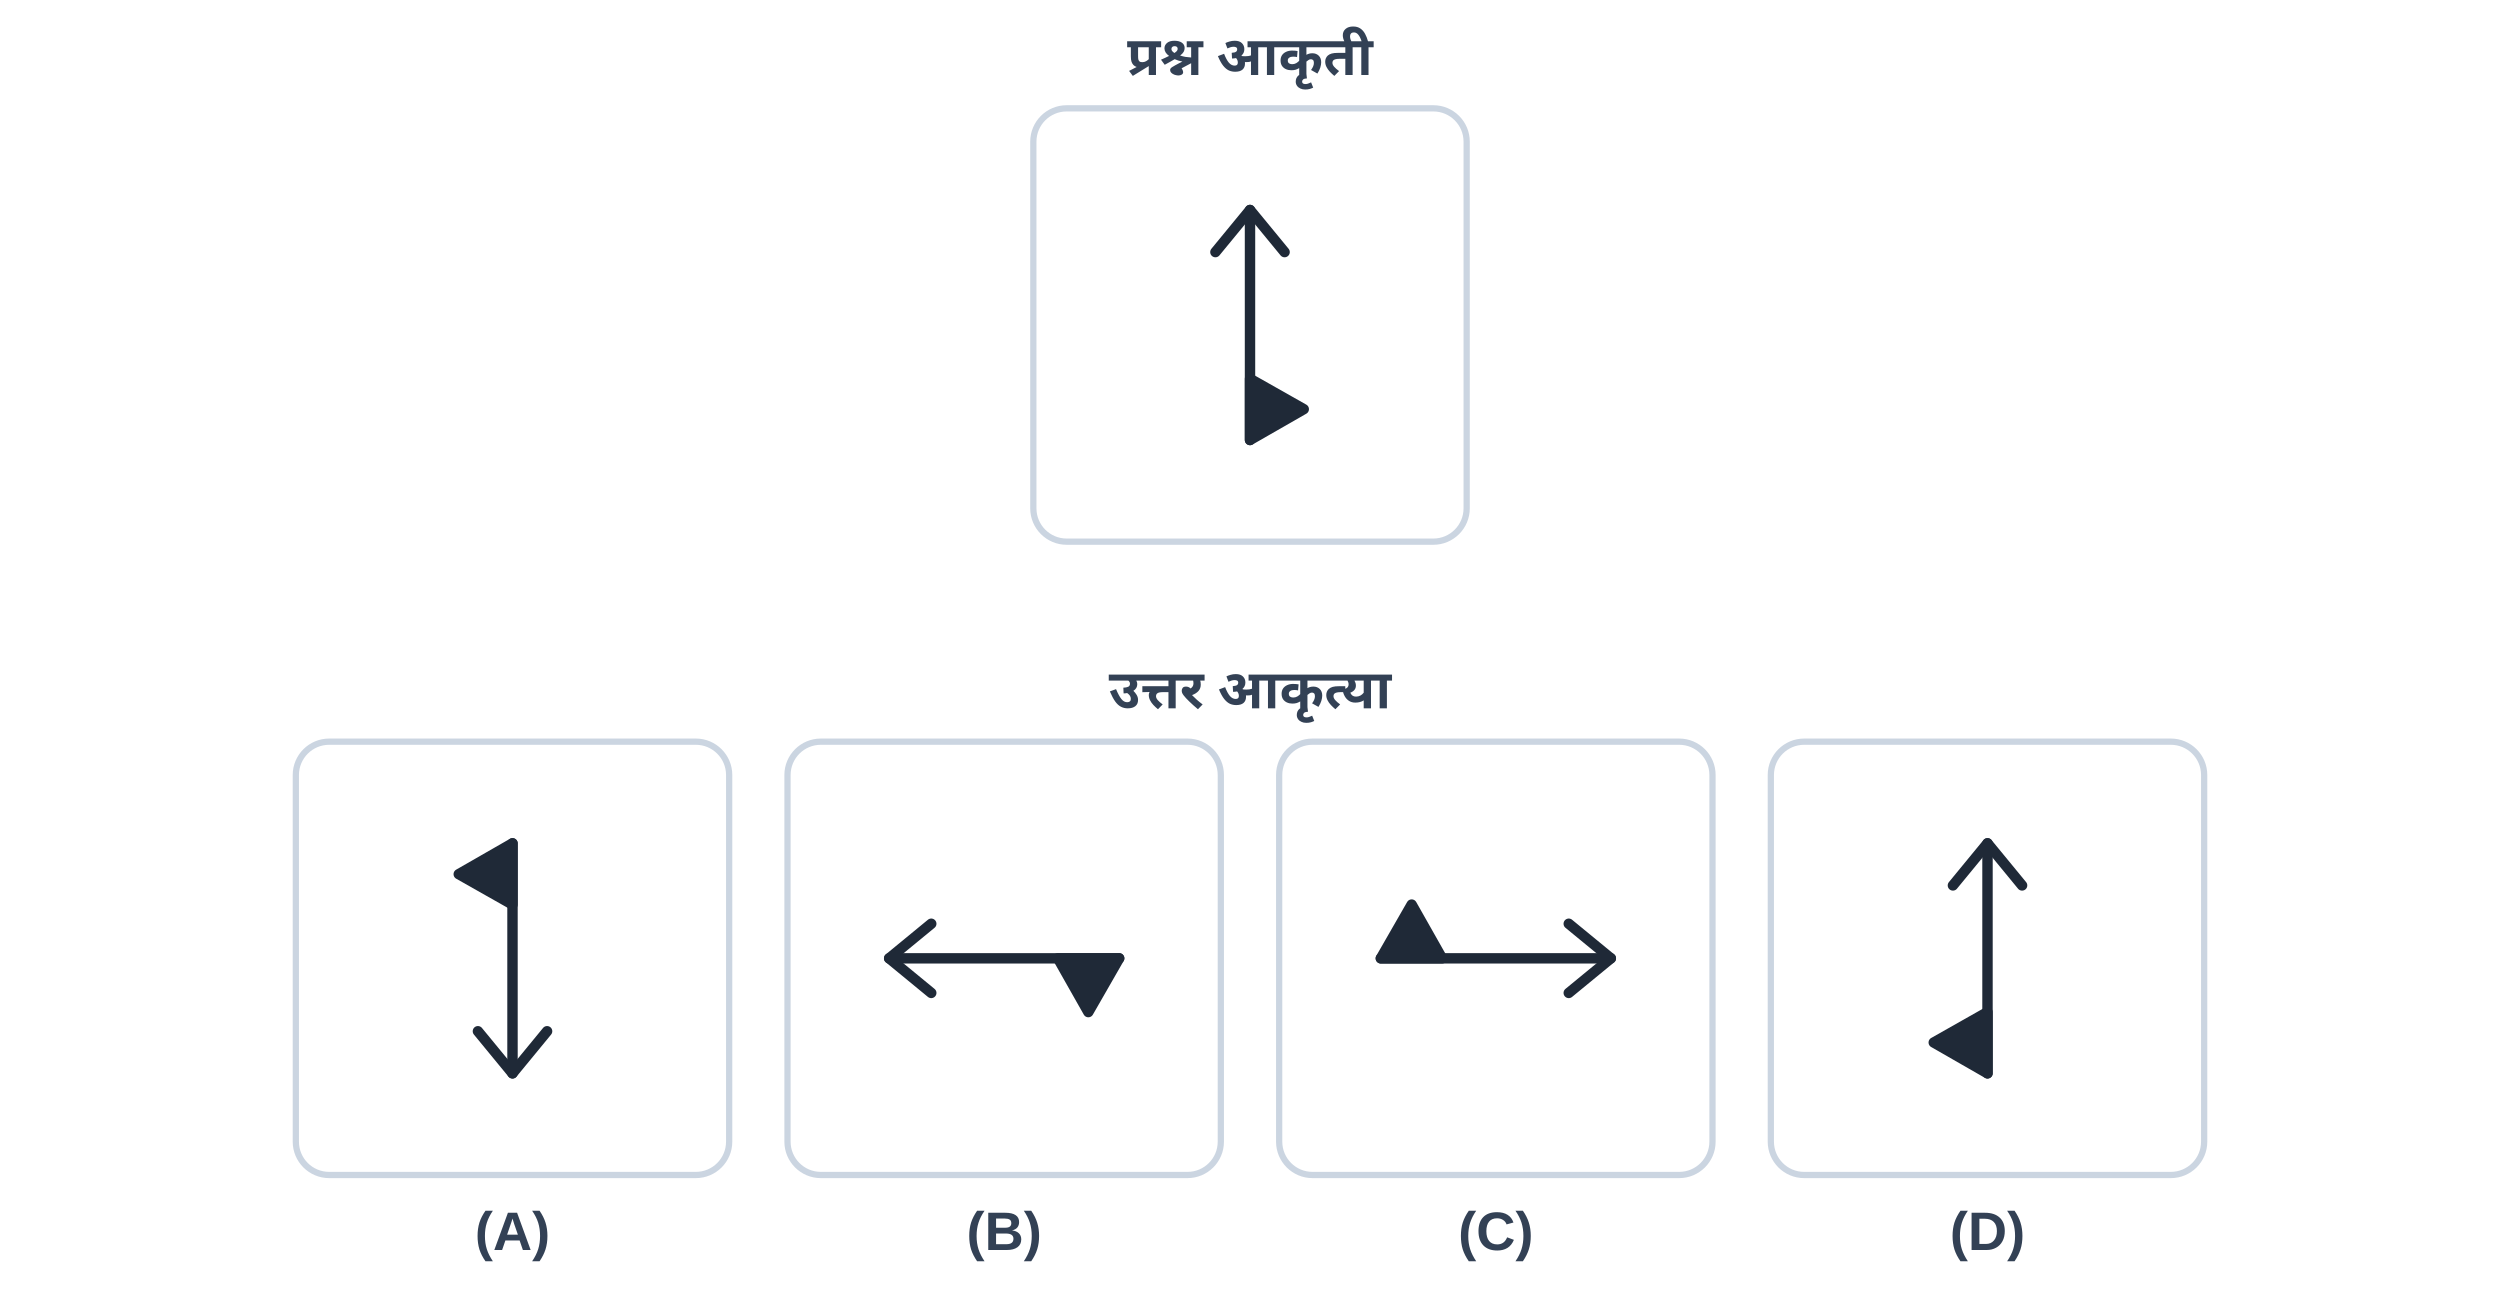
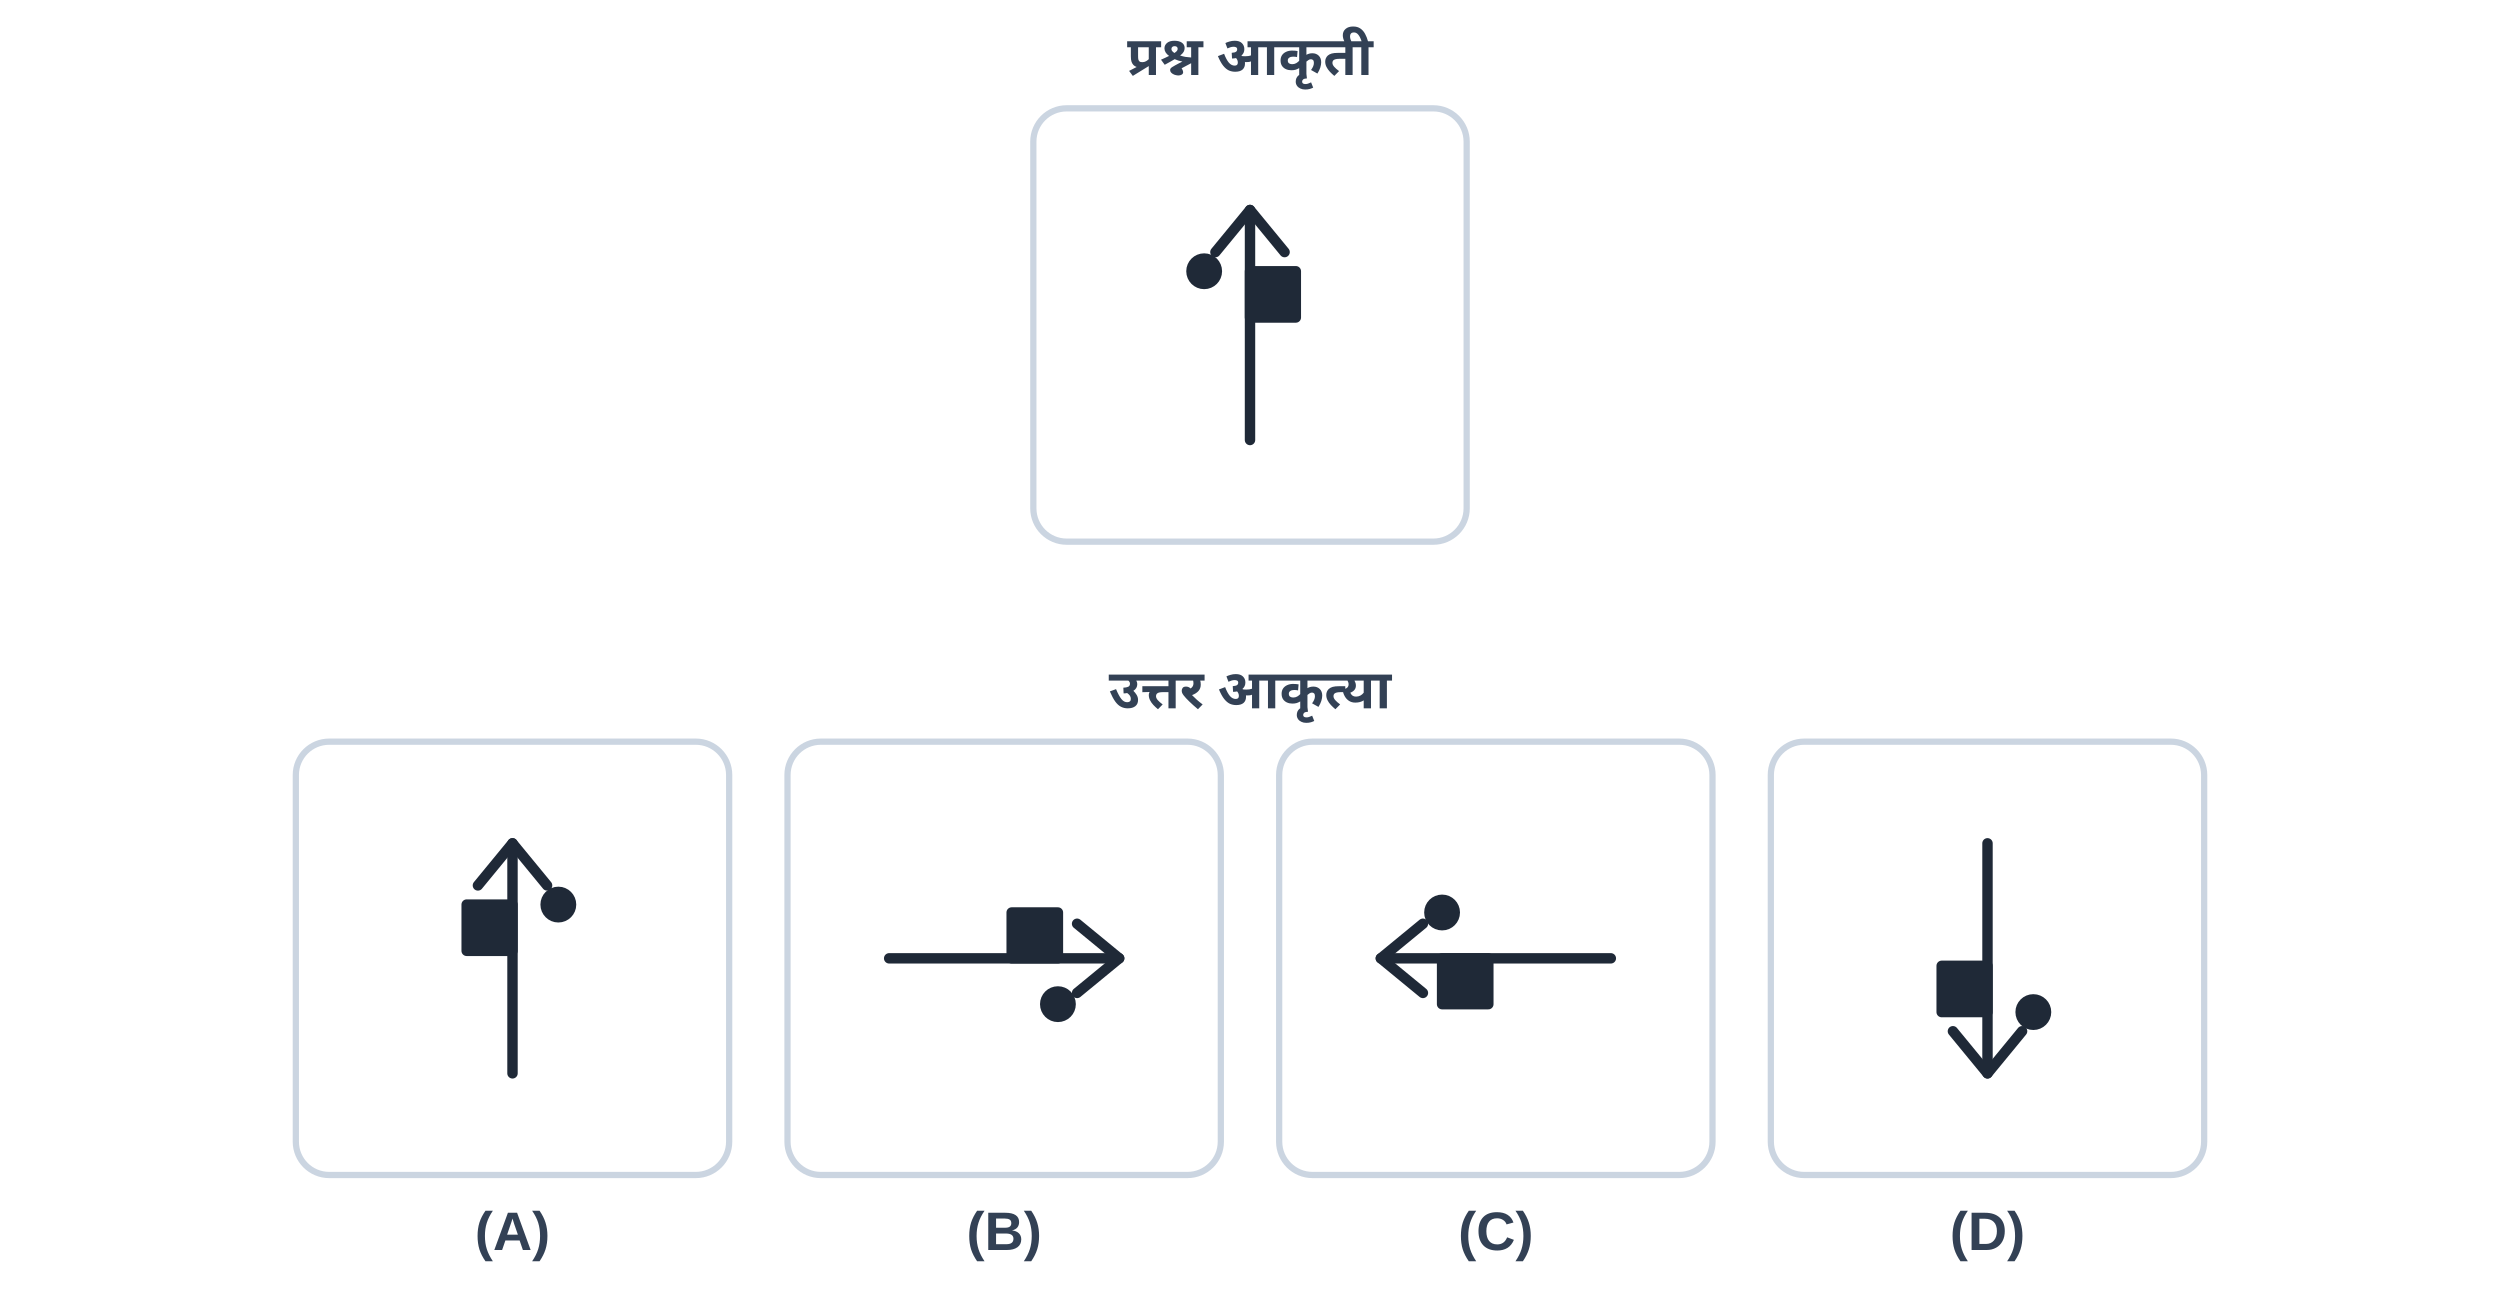
<svg xmlns="http://www.w3.org/2000/svg" viewBox="0 0 600 312" width="600" height="312">
  <rect width="600" height="312" fill="#ffffff" />
  <text x="300" y="18" font-family="Arial, Nirmala UI, Noto Sans Devanagari, Mangal, sans-serif" font-size="13" font-weight="700" fill="#334155" text-anchor="middle">प्रश्न आकृती</text>
  <rect x="248" y="26" width="104" height="104" rx="8" fill="#fff" stroke="#cbd5e1" stroke-width="1.5" />
  <polyline points="300,105.6 300,50.4" fill="none" stroke="#1f2937" stroke-width="2.5" stroke-linejoin="round" stroke-linecap="round" />
  <polyline points="291.7,60.5 300,50.4 308.3,60.5" fill="none" stroke="#1f2937" stroke-width="2.5" stroke-linejoin="round" stroke-linecap="round" />
-   <polygon points="300,105.6 312.9,98.2 300,90.9" fill="#1f2937" stroke="#1f2937" stroke-width="2.5" stroke-linejoin="round" stroke-linecap="round" />
+   <polygon points="300,65.1 311,65.1 311,76.2 300,76.2" fill="#1f2937" stroke="#1f2937" stroke-width="2.5" stroke-linejoin="round" stroke-linecap="round" />
+   <circle cx="289" cy="65.1" r="3.2" fill="#1f2937" stroke="#1f2937" stroke-width="2.2" />
  <text x="300" y="170" font-family="Arial, Nirmala UI, Noto Sans Devanagari, Mangal, sans-serif" font-size="13" font-weight="700" fill="#334155" text-anchor="middle">उत्तर आकृत्या</text>
  <rect x="71" y="178" width="104" height="104" rx="8" fill="#fff" stroke="#cbd5e1" stroke-width="1.5" />
-   <polyline points="123,202.4 123,257.6" fill="none" stroke="#1f2937" stroke-width="2.5" stroke-linejoin="round" stroke-linecap="round" />
-   <polyline points="131.3,247.5 123,257.6 114.7,247.5" fill="none" stroke="#1f2937" stroke-width="2.5" stroke-linejoin="round" stroke-linecap="round" />
-   <polygon points="123,202.4 110.1,209.8 123,217.1" fill="#1f2937" stroke="#1f2937" stroke-width="2.5" stroke-linejoin="round" stroke-linecap="round" />
+   <polyline points="123,257.6 123,202.4" fill="none" stroke="#1f2937" stroke-width="2.5" stroke-linejoin="round" stroke-linecap="round" />
+   <polyline points="131.3,212.5 123,202.4 114.7,212.5" fill="none" stroke="#1f2937" stroke-width="2.5" stroke-linejoin="round" stroke-linecap="round" />
+   <polygon points="123,217.1 112,217.1 112,228.2 123,228.2" fill="#1f2937" stroke="#1f2937" stroke-width="2.5" stroke-linejoin="round" stroke-linecap="round" />
+   <circle cx="134" cy="217.1" r="3.2" fill="#1f2937" stroke="#1f2937" stroke-width="2.2" />
  <text x="123" y="300" font-family="Arial, Nirmala UI, Noto Sans Devanagari, Mangal, sans-serif" font-size="13" font-weight="600" fill="#334155" text-anchor="middle">(A)</text>
  <rect x="189" y="178" width="104" height="104" rx="8" fill="#fff" stroke="#cbd5e1" stroke-width="1.5" />
-   <polyline points="268.6,230 213.4,230" fill="none" stroke="#1f2937" stroke-width="2.5" stroke-linejoin="round" stroke-linecap="round" />
-   <polyline points="223.5,221.7 213.4,230 223.5,238.3" fill="none" stroke="#1f2937" stroke-width="2.5" stroke-linejoin="round" stroke-linecap="round" />
-   <polygon points="268.6,230 261.2,242.9 253.9,230" fill="#1f2937" stroke="#1f2937" stroke-width="2.5" stroke-linejoin="round" stroke-linecap="round" />
+   <polyline points="213.4,230 268.6,230" fill="none" stroke="#1f2937" stroke-width="2.5" stroke-linejoin="round" stroke-linecap="round" />
+   <polyline points="258.5,238.3 268.6,230 258.5,221.7" fill="none" stroke="#1f2937" stroke-width="2.5" stroke-linejoin="round" stroke-linecap="round" />
+   <polygon points="253.9,230 253.9,219 242.8,219 242.8,230" fill="#1f2937" stroke="#1f2937" stroke-width="2.5" stroke-linejoin="round" stroke-linecap="round" />
+   <circle cx="253.9" cy="241" r="3.2" fill="#1f2937" stroke="#1f2937" stroke-width="2.2" />
  <text x="241" y="300" font-family="Arial, Nirmala UI, Noto Sans Devanagari, Mangal, sans-serif" font-size="13" font-weight="600" fill="#334155" text-anchor="middle">(B)</text>
  <rect x="307" y="178" width="104" height="104" rx="8" fill="#fff" stroke="#cbd5e1" stroke-width="1.5" />
-   <polyline points="331.4,230 386.6,230" fill="none" stroke="#1f2937" stroke-width="2.5" stroke-linejoin="round" stroke-linecap="round" />
-   <polyline points="376.5,238.3 386.6,230 376.5,221.7" fill="none" stroke="#1f2937" stroke-width="2.5" stroke-linejoin="round" stroke-linecap="round" />
-   <polygon points="331.4,230 338.8,217.1 346.1,230" fill="#1f2937" stroke="#1f2937" stroke-width="2.5" stroke-linejoin="round" stroke-linecap="round" />
+   <polyline points="386.6,230 331.4,230" fill="none" stroke="#1f2937" stroke-width="2.5" stroke-linejoin="round" stroke-linecap="round" />
+   <polyline points="341.5,221.7 331.4,230 341.5,238.3" fill="none" stroke="#1f2937" stroke-width="2.5" stroke-linejoin="round" stroke-linecap="round" />
+   <polygon points="346.1,230 346.1,241 357.2,241 357.2,230" fill="#1f2937" stroke="#1f2937" stroke-width="2.5" stroke-linejoin="round" stroke-linecap="round" />
+   <circle cx="346.1" cy="219" r="3.2" fill="#1f2937" stroke="#1f2937" stroke-width="2.2" />
  <text x="359" y="300" font-family="Arial, Nirmala UI, Noto Sans Devanagari, Mangal, sans-serif" font-size="13" font-weight="600" fill="#334155" text-anchor="middle">(C)</text>
  <rect x="425" y="178" width="104" height="104" rx="8" fill="#fff" stroke="#cbd5e1" stroke-width="1.5" />
-   <polyline points="477,257.6 477,202.4" fill="none" stroke="#1f2937" stroke-width="2.5" stroke-linejoin="round" stroke-linecap="round" />
-   <polyline points="485.3,212.5 477,202.4 468.7,212.5" fill="none" stroke="#1f2937" stroke-width="2.5" stroke-linejoin="round" stroke-linecap="round" />
-   <polygon points="477,257.6 464.1,250.2 477,242.9" fill="#1f2937" stroke="#1f2937" stroke-width="2.5" stroke-linejoin="round" stroke-linecap="round" />
+   <polyline points="477,202.4 477,257.6" fill="none" stroke="#1f2937" stroke-width="2.5" stroke-linejoin="round" stroke-linecap="round" />
+   <polyline points="485.3,247.5 477,257.6 468.7,247.5" fill="none" stroke="#1f2937" stroke-width="2.5" stroke-linejoin="round" stroke-linecap="round" />
+   <polygon points="477,242.9 466,242.9 466,231.8 477,231.8" fill="#1f2937" stroke="#1f2937" stroke-width="2.5" stroke-linejoin="round" stroke-linecap="round" />
+   <circle cx="488" cy="242.9" r="3.2" fill="#1f2937" stroke="#1f2937" stroke-width="2.2" />
  <text x="477" y="300" font-family="Arial, Nirmala UI, Noto Sans Devanagari, Mangal, sans-serif" font-size="13" font-weight="600" fill="#334155" text-anchor="middle">(D)</text>
</svg>
